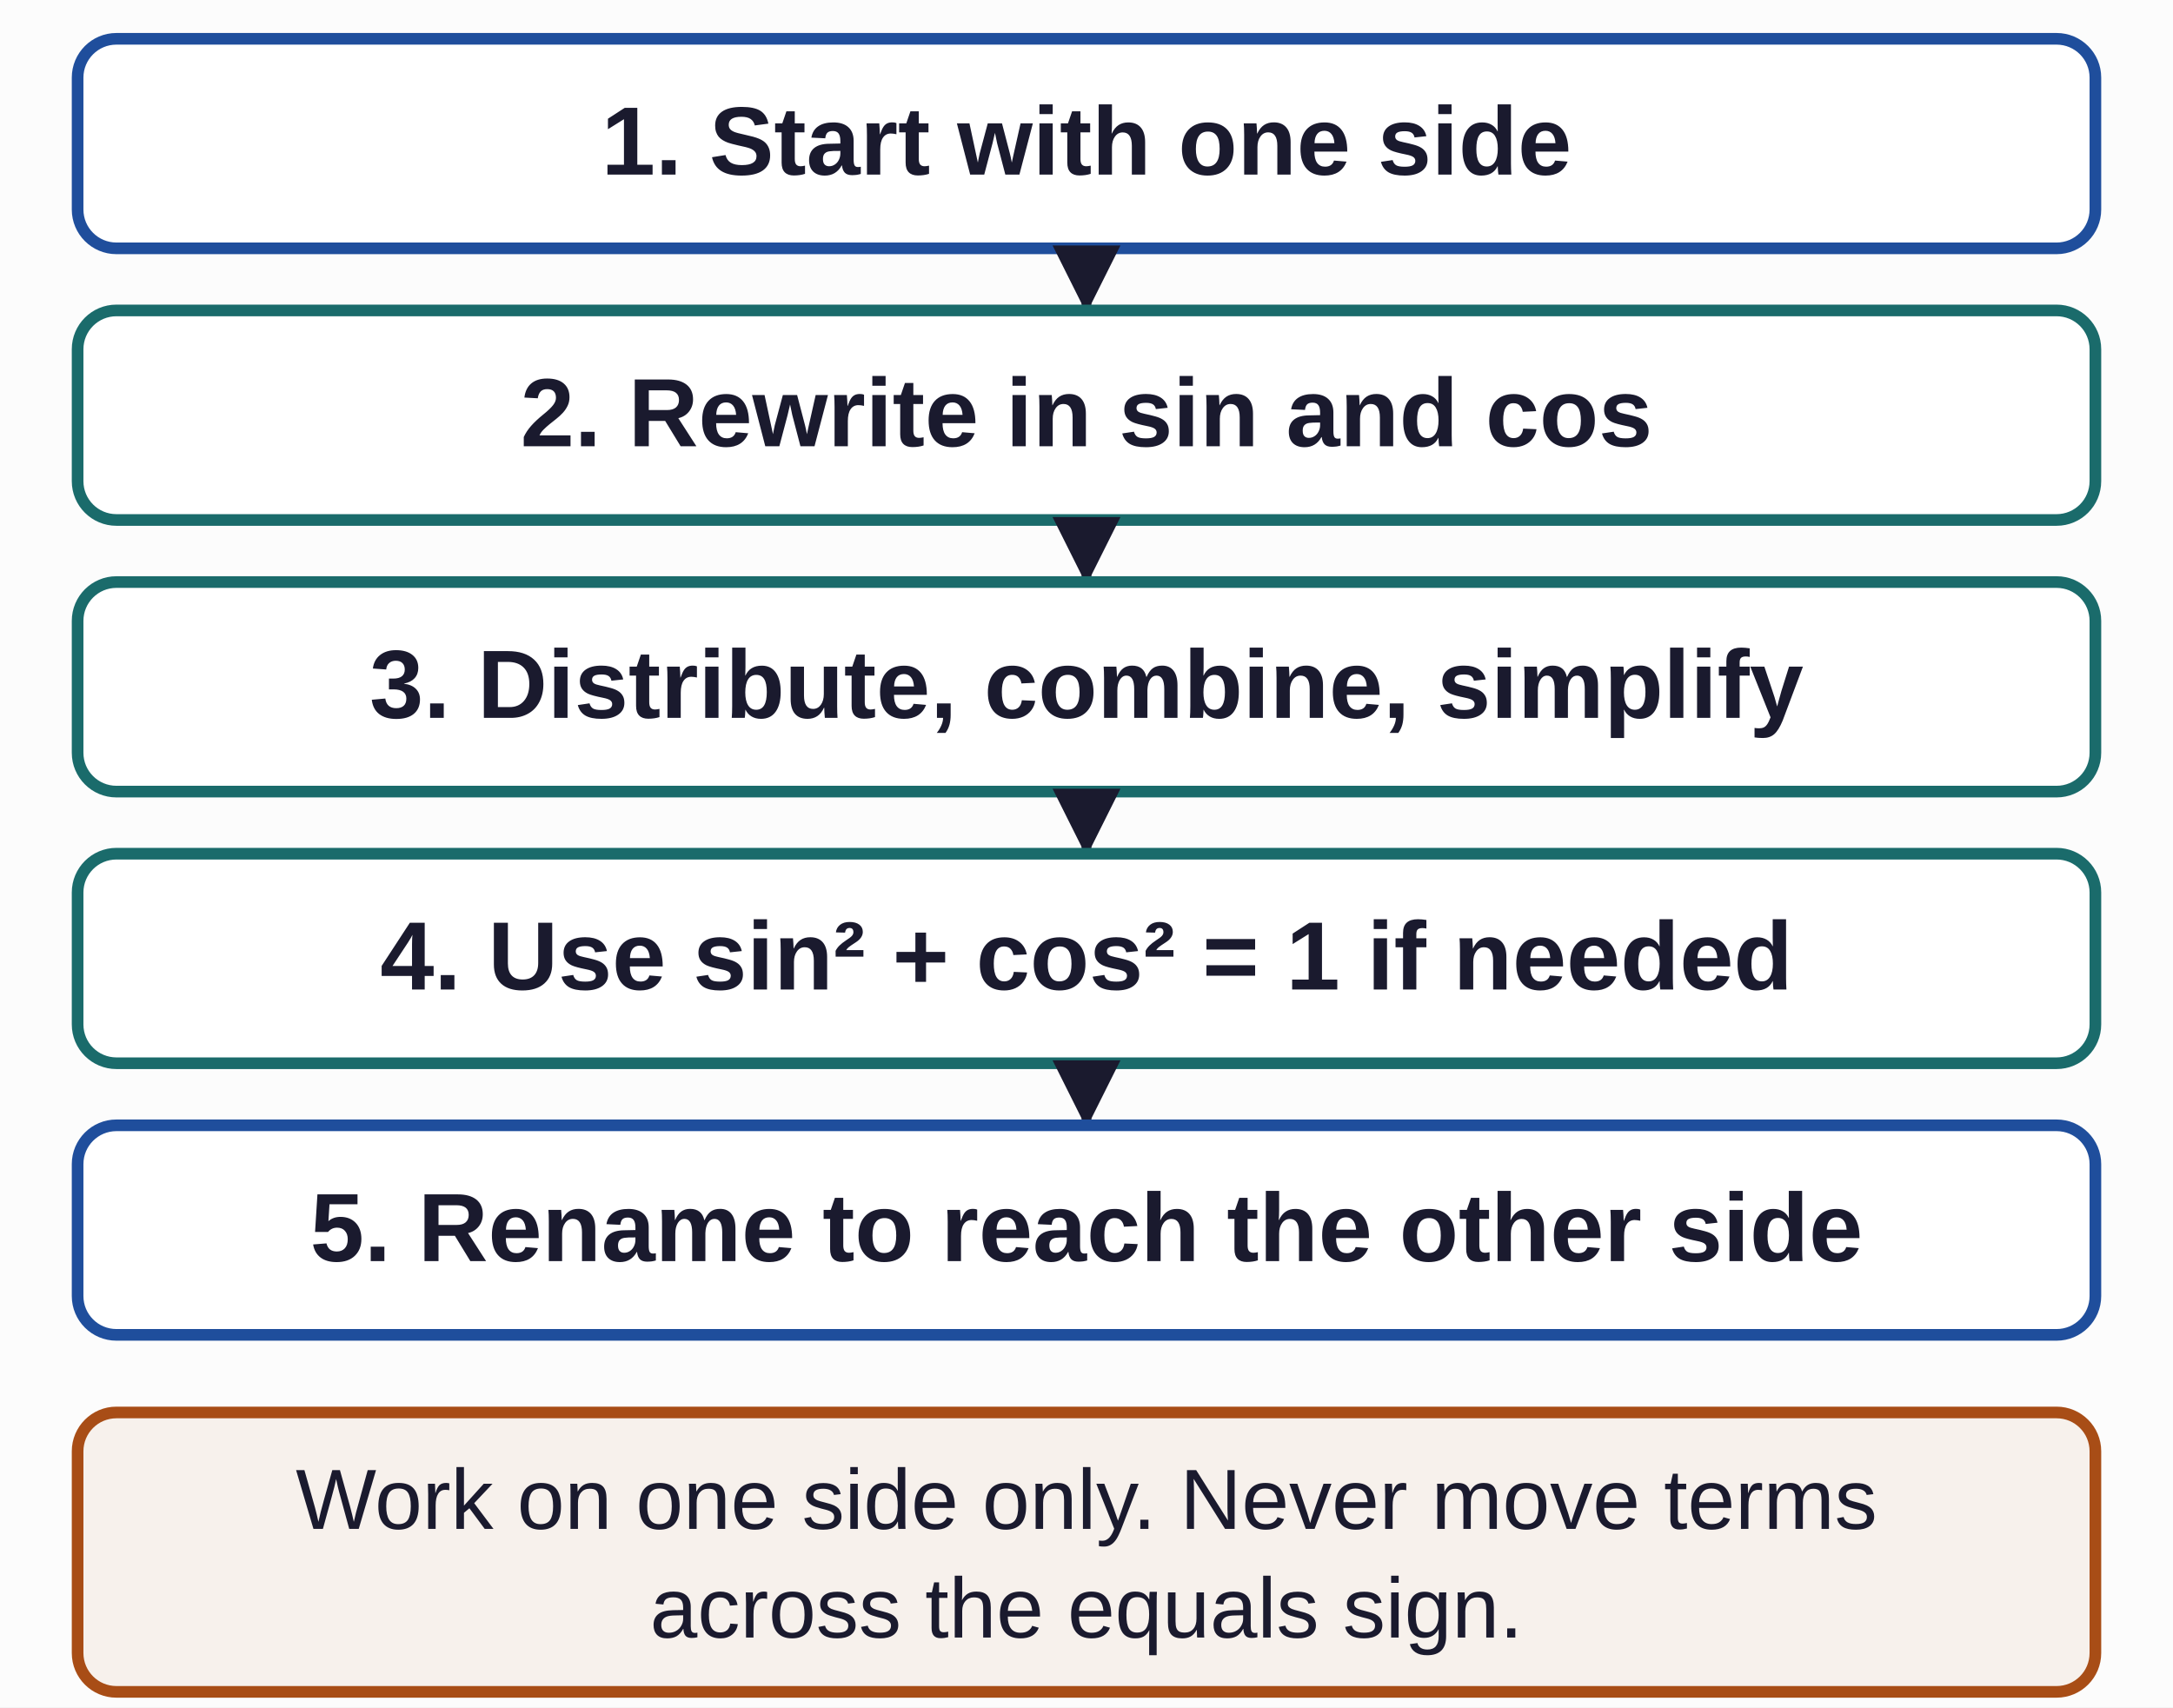
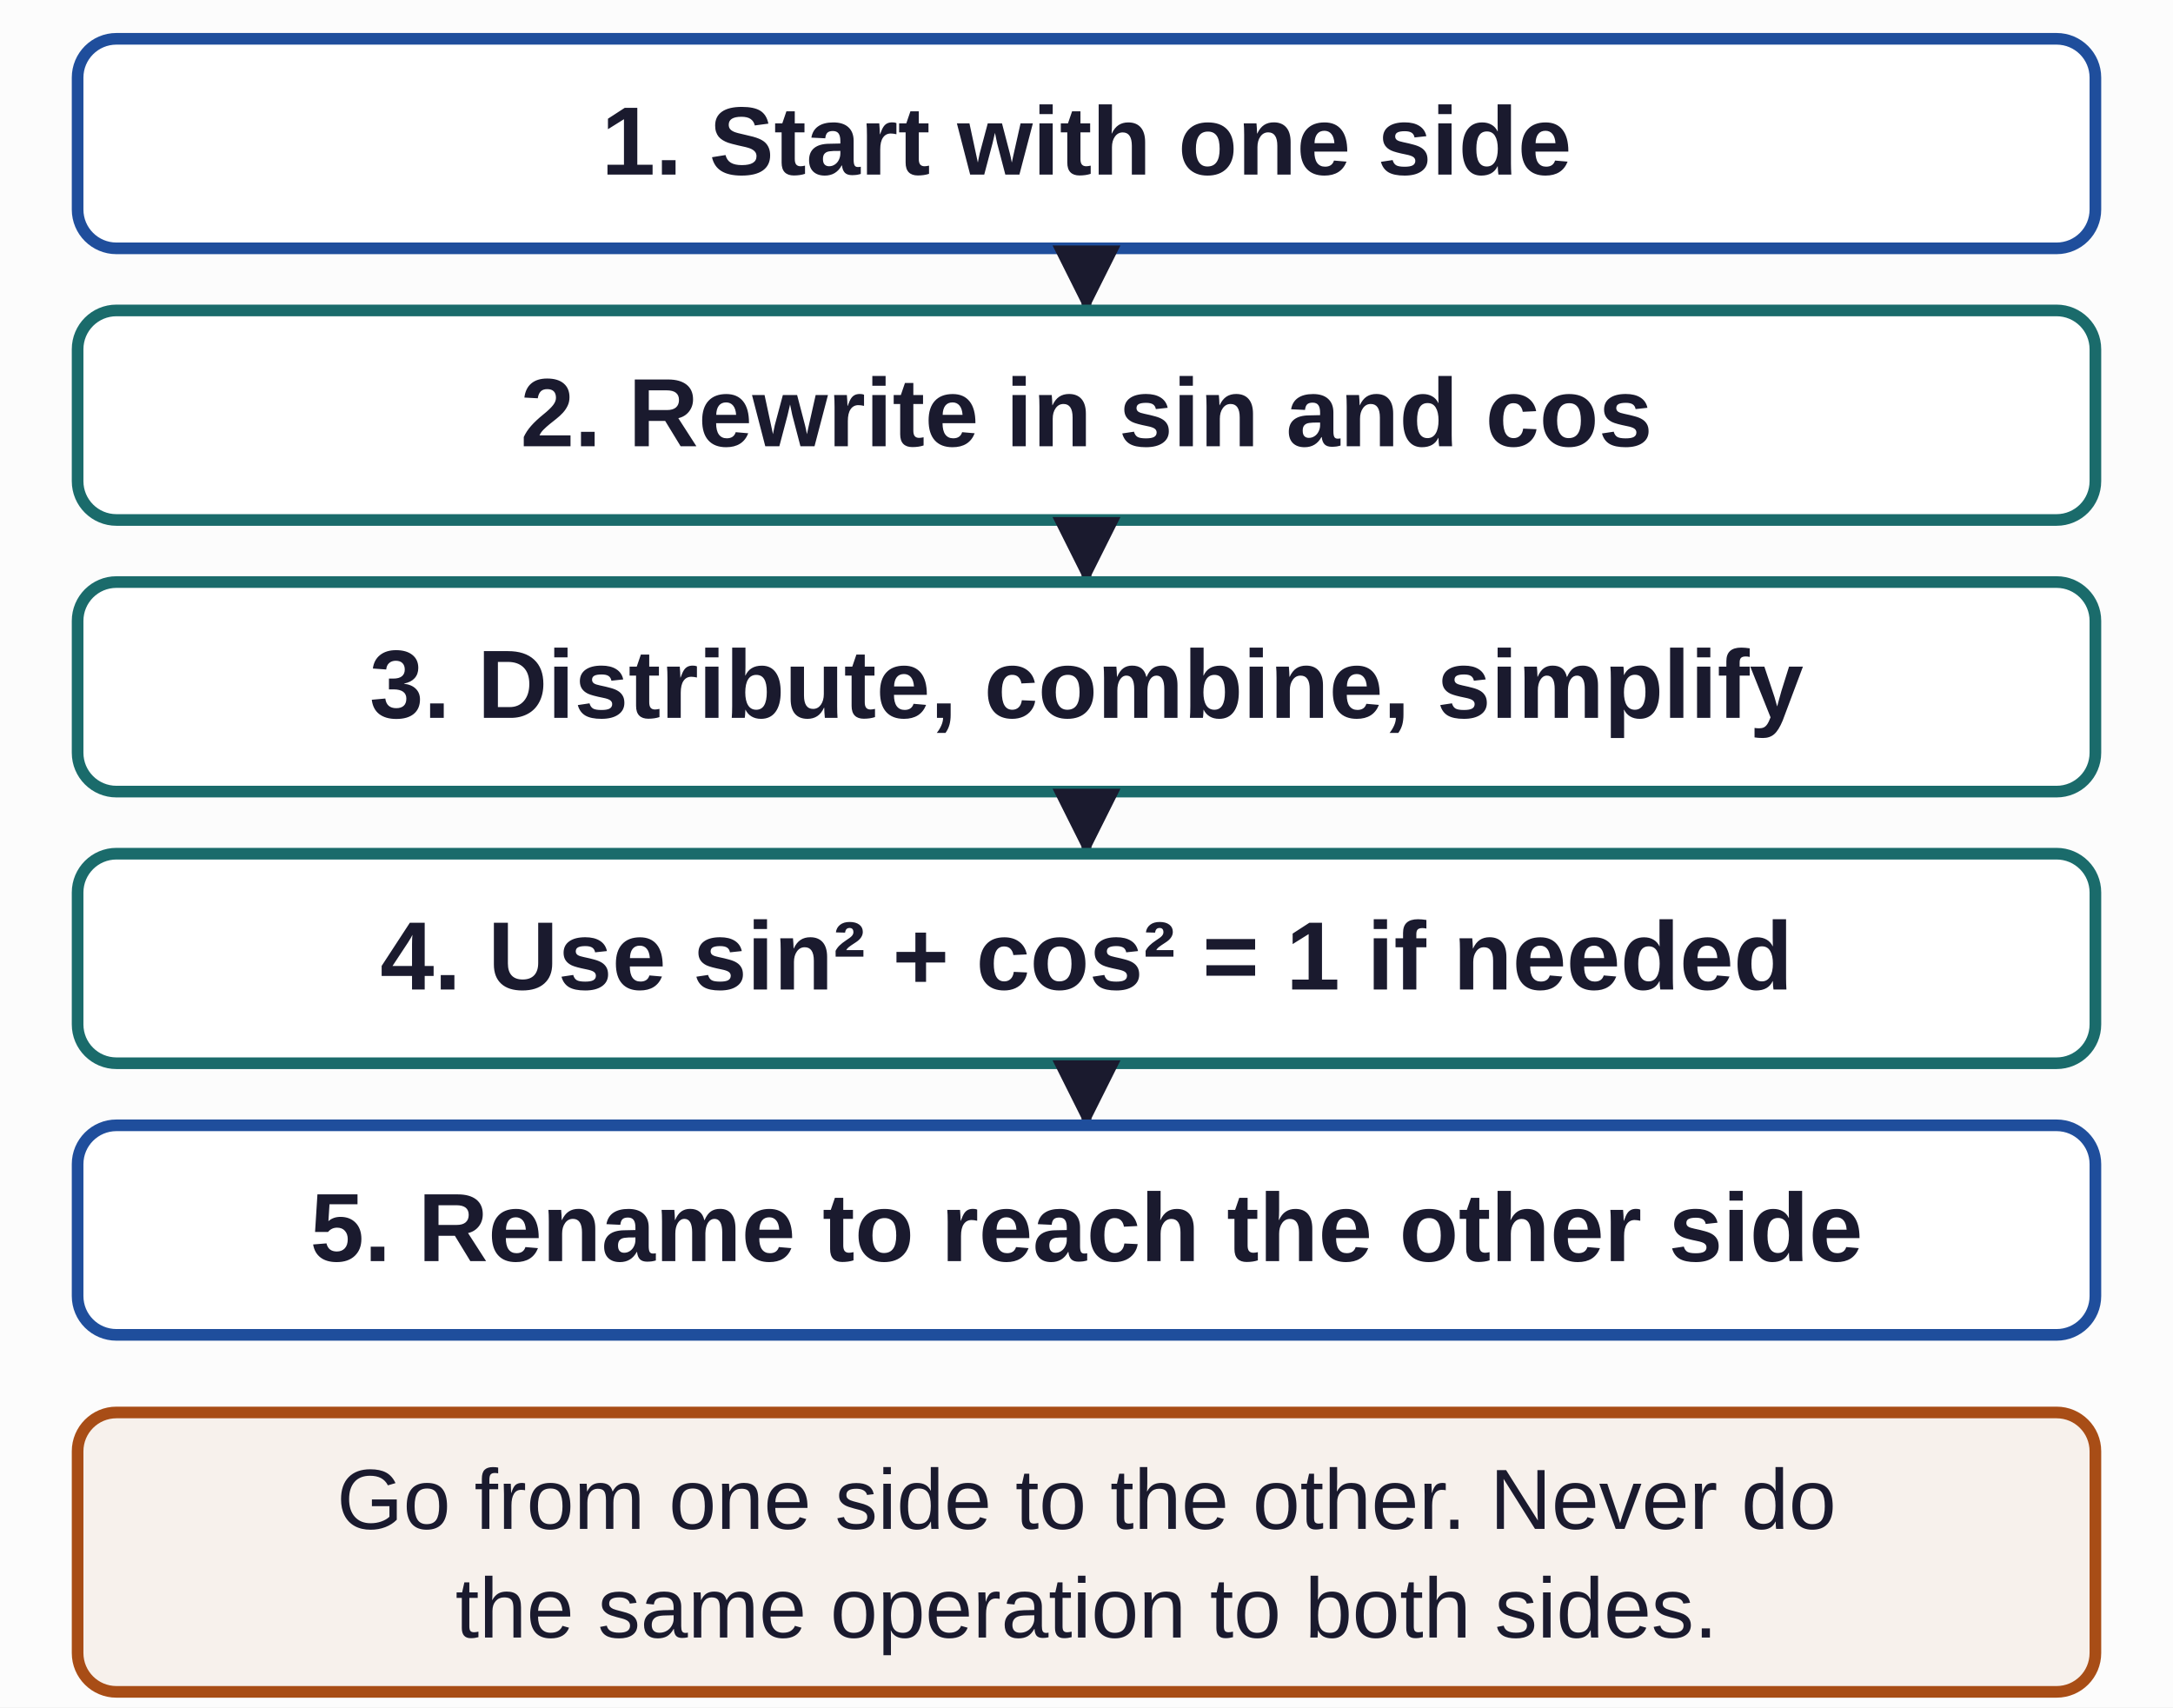
<svg viewBox="0 0 560 440" font-family="Arial, Helvetica, sans-serif" font-size="24">
  <rect x="0" y="0" width="560" height="440" fill="#fcfcfc" />
  <defs>
    <marker id="ah" viewBox="0 0 10 10" refX="9" refY="5" markerWidth="7" markerHeight="7" orient="auto">
      <path d="M0,0 L10,5 L0,10 z" fill="#1a1a2e" />
    </marker>
  </defs>
  <rect x="20" y="10" width="520" height="54" rx="10" fill="#ffffff" stroke="#1f4e9c" stroke-width="3" />
  <text x="280" y="45" text-anchor="middle" fill="#1a1a2e" font-weight="bold" font-size="25">1. Start with one side</text>
  <line x1="280" y1="64" x2="280" y2="79" stroke="#1a1a2e" stroke-width="2.5" marker-end="url(#ah)" />
  <rect x="20" y="80" width="520" height="54" rx="10" fill="#ffffff" stroke="#1a6b6b" stroke-width="3" />
  <text x="280" y="115" text-anchor="middle" fill="#1a1a2e" font-weight="bold" font-size="25">2. Rewrite in sin and cos</text>
  <line x1="280" y1="134" x2="280" y2="149" stroke="#1a1a2e" stroke-width="2.5" marker-end="url(#ah)" />
  <rect x="20" y="150" width="520" height="54" rx="10" fill="#ffffff" stroke="#1a6b6b" stroke-width="3" />
  <text x="280" y="185" text-anchor="middle" fill="#1a1a2e" font-weight="bold" font-size="25">3. Distribute, combine, simplify</text>
  <line x1="280" y1="204" x2="280" y2="219" stroke="#1a1a2e" stroke-width="2.5" marker-end="url(#ah)" />
  <rect x="20" y="220" width="520" height="54" rx="10" fill="#ffffff" stroke="#1a6b6b" stroke-width="3" />
  <text x="280" y="255" text-anchor="middle" fill="#1a1a2e" font-weight="bold" font-size="25">4. Use sin² + cos² = 1 if needed</text>
  <line x1="280" y1="274" x2="280" y2="289" stroke="#1a1a2e" stroke-width="2.5" marker-end="url(#ah)" />
  <rect x="20" y="290" width="520" height="54" rx="10" fill="#ffffff" stroke="#1f4e9c" stroke-width="3" />
  <text x="280" y="325" text-anchor="middle" fill="#1a1a2e" font-weight="bold" font-size="25">5. Rename to reach the other side</text>
  <rect x="20" y="364" width="520" height="72" rx="10" fill="#f7f1ec" stroke="#a84d16" stroke-width="3" />
-   <text x="280" y="394" text-anchor="middle" fill="#1a1a2e" font-size="22">Work on one side only. Never move terms</text>
-   <text x="280" y="422" text-anchor="middle" fill="#1a1a2e" font-size="22">across the equals sign.</text>
+   <text x="280" y="394" text-anchor="middle" fill="#1a1a2e" font-size="22">Go from one side to the other. Never do</text>
+   <text x="280" y="422" text-anchor="middle" fill="#1a1a2e" font-size="22">the same operation to both sides.</text>
</svg>
